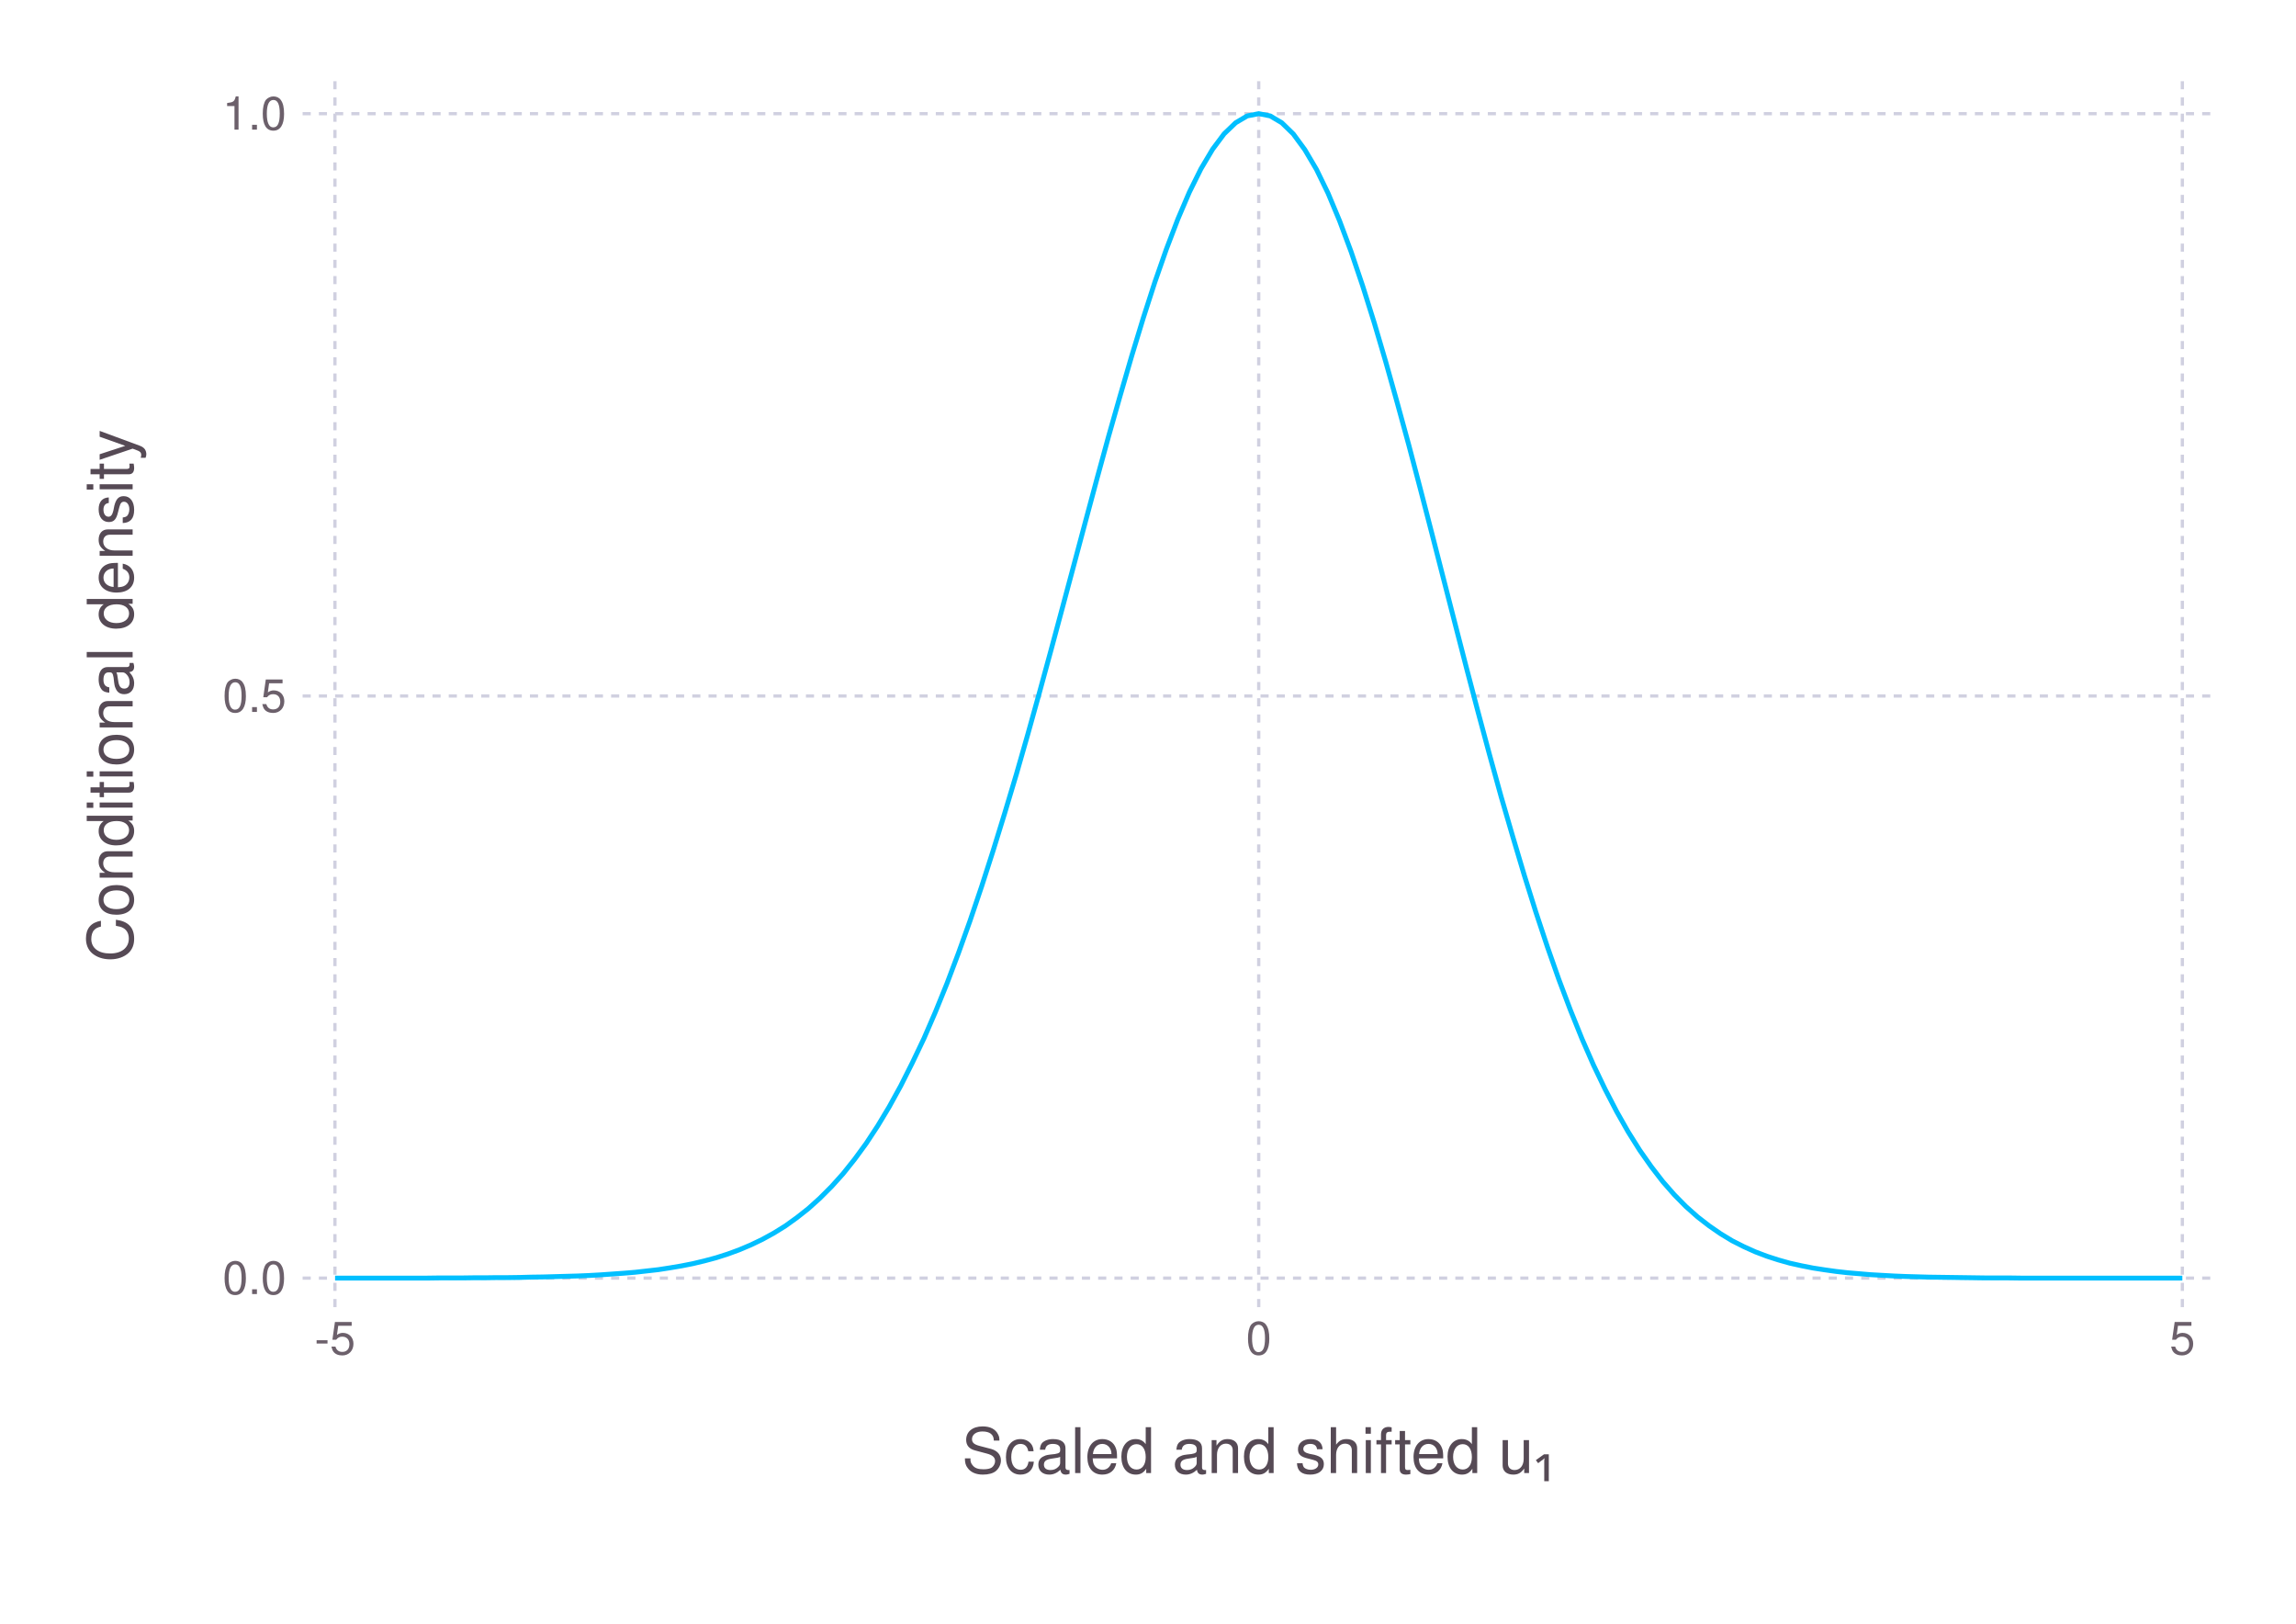
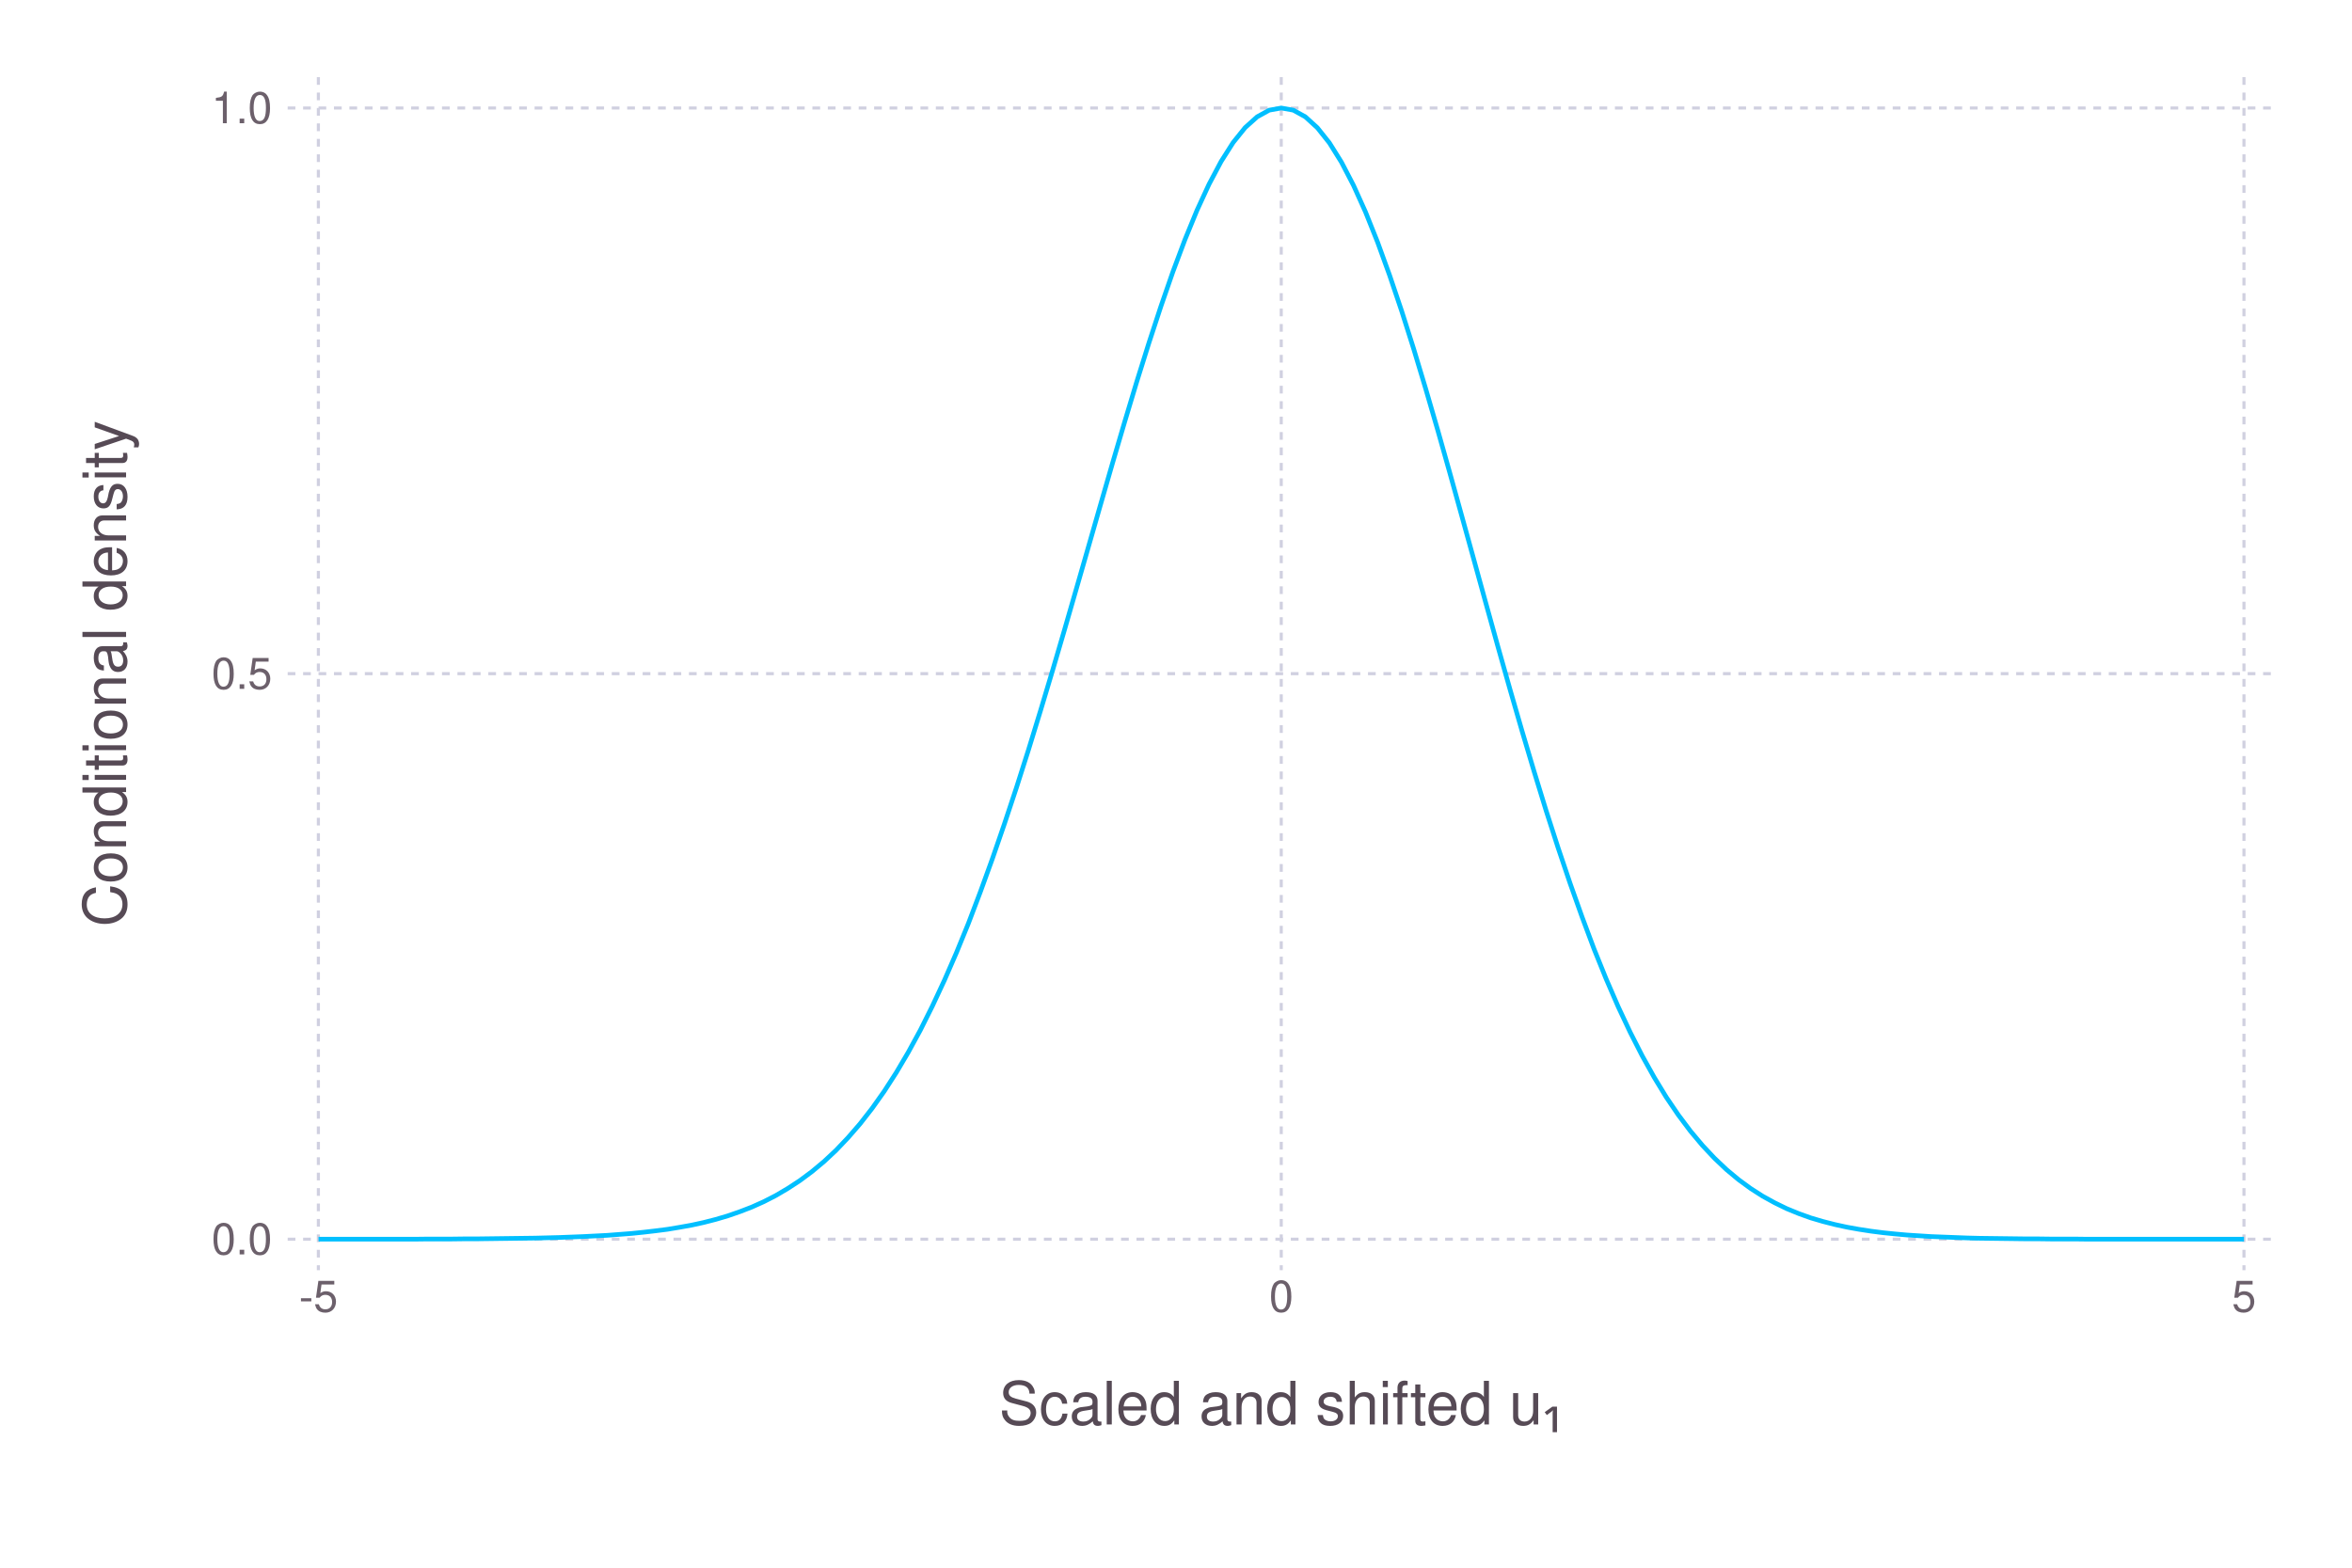
- <svg xmlns="http://www.w3.org/2000/svg" version="1.2" width="141.42mm" height="100mm" viewBox="0 0 141.42 100" stroke="none" fill="#000000" stroke-width="0.3" font-size="3.88">
+ <svg xmlns="http://www.w3.org/2000/svg" version="1.2" width="152.4mm" height="101.6mm" viewBox="0 0 152.4 101.6" stroke="none" fill="#000000" stroke-width="0.3" font-size="3.88">
  <defs>
    <marker id="arrow" markerWidth="15" markerHeight="7" refX="5" refY="3.5" orient="auto" markerUnits="strokeWidth">
      <path d="M0,0 L15,3.5 L0,7 z" stroke="context-stroke" fill="context-stroke" />
    </marker>
  </defs>
-   <g class="plotroot xscalable yscalable" id="img-6df538fd-1">
-     <g font-size="3.88" font-family="'PT Sans','Helvetica Neue','Helvetica',sans-serif" fill="#564A55" stroke="#000000" stroke-opacity="0.000" id="img-6df538fd-2">
-       <g transform="translate(77.53,88.39)">
+   <g class="plotroot xscalable yscalable" id="img-6e9e144a-1">
+     <g font-size="3.88" font-family="'PT Sans','Helvetica Neue','Helvetica',sans-serif" fill="#564A55" stroke="#000000" stroke-opacity="0.000" id="img-6e9e144a-2">
+       <g transform="translate(83.02,89.99)">
        <g class="primitive">
          <text text-anchor="middle" dy="0.6em">Scaled and shifted u₁</text>
        </g>
      </g>
    </g>
-     <g class="guide xlabels" font-size="2.82" font-family="'PT Sans Caption','Helvetica Neue','Helvetica',sans-serif" fill="#6C606B" id="img-6df538fd-3">
-       <g transform="translate(20.63,81.72)">
+     <g class="guide xlabels" font-size="2.82" font-family="'PT Sans Caption','Helvetica Neue','Helvetica',sans-serif" fill="#6C606B" id="img-6e9e144a-3">
+       <g transform="translate(20.63,83.32)">
        <g class="primitive">
          <text text-anchor="middle" dy="0.6em">-5</text>
        </g>
      </g>
-       <g transform="translate(77.53,81.72)">
+       <g transform="translate(83.02,83.32)">
        <g class="primitive">
          <text text-anchor="middle" dy="0.6em">0</text>
        </g>
      </g>
-       <g transform="translate(134.42,81.72)">
+       <g transform="translate(145.4,83.32)">
        <g class="primitive">
          <text text-anchor="middle" dy="0.6em">5</text>
        </g>
      </g>
    </g>
-     <g clip-path="url(#img-6df538fd-4)">
-       <g id="img-6df538fd-5">
-         <g pointer-events="visible" fill="#000000" fill-opacity="0.000" stroke="#000000" stroke-opacity="0.000" class="guide background" id="img-6df538fd-6">
-           <g transform="translate(77.53,42.86)" id="img-6df538fd-7">
-             <path d="M-58.89,-37.86 L 58.89 -37.86 58.89 37.86 -58.89 37.86 z" class="primitive" />
+     <g clip-path="url(#img-6e9e144a-4)">
+       <g id="img-6e9e144a-5">
+         <g pointer-events="visible" fill="#000000" fill-opacity="0.000" stroke="#000000" stroke-opacity="0.000" class="guide background" id="img-6e9e144a-6">
+           <g transform="translate(83.02,43.66)" id="img-6e9e144a-7">
+             <path d="M-64.38,-38.66 L 64.38 -38.66 64.38 38.66 -64.38 38.66 z" class="primitive" />
          </g>
        </g>
-         <g class="guide ygridlines xfixed" stroke-dasharray="0.5,0.5" stroke-width="0.2" stroke="#D0D0E0" id="img-6df538fd-8">
-           <g transform="translate(77.53,78.71)" id="img-6df538fd-9">
-             <path fill="none" d="M-58.89,0 L 58.89 0" class="primitive" />
+         <g class="guide ygridlines xfixed" stroke-dasharray="0.5,0.5" stroke-width="0.2" stroke="#D0D0E0" id="img-6e9e144a-8">
+           <g transform="translate(83.02,80.31)" id="img-6e9e144a-9">
+             <path fill="none" d="M-64.38,0 L 64.38 0" class="primitive" />
          </g>
-           <g transform="translate(77.53,42.86)" id="img-6df538fd-10">
-             <path fill="none" d="M-58.89,0 L 58.89 0" class="primitive" />
+           <g transform="translate(83.02,43.66)" id="img-6e9e144a-10">
+             <path fill="none" d="M-64.38,0 L 64.38 0" class="primitive" />
          </g>
-           <g transform="translate(77.53,7)" id="img-6df538fd-11">
-             <path fill="none" d="M-58.89,0 L 58.89 0" class="primitive" />
+           <g transform="translate(83.02,7)" id="img-6e9e144a-11">
+             <path fill="none" d="M-64.38,0 L 64.38 0" class="primitive" />
          </g>
        </g>
-         <g class="guide xgridlines yfixed" stroke-dasharray="0.5,0.5" stroke-width="0.2" stroke="#D0D0E0" id="img-6df538fd-12">
-           <g transform="translate(20.63,42.86)" id="img-6df538fd-13">
-             <path fill="none" d="M0,-37.86 L 0 37.86" class="primitive" />
+         <g class="guide xgridlines yfixed" stroke-dasharray="0.5,0.5" stroke-width="0.2" stroke="#D0D0E0" id="img-6e9e144a-12">
+           <g transform="translate(20.63,43.66)" id="img-6e9e144a-13">
+             <path fill="none" d="M0,-38.66 L 0 38.66" class="primitive" />
          </g>
-           <g transform="translate(77.53,42.86)" id="img-6df538fd-14">
-             <path fill="none" d="M0,-37.86 L 0 37.86" class="primitive" />
+           <g transform="translate(83.02,43.66)" id="img-6e9e144a-14">
+             <path fill="none" d="M0,-38.66 L 0 38.66" class="primitive" />
          </g>
-           <g transform="translate(134.42,42.86)" id="img-6df538fd-15">
-             <path fill="none" d="M0,-37.86 L 0 37.86" class="primitive" />
+           <g transform="translate(145.4,43.66)" id="img-6e9e144a-15">
+             <path fill="none" d="M0,-38.66 L 0 38.66" class="primitive" />
          </g>
        </g>
-         <g class="plotpanel" id="img-6df538fd-16">
-           <g stroke-width="0.3" fill="#000000" fill-opacity="0.000" class="geometry" id="img-6df538fd-17">
-             <g class="color_LCHab{Float32}(70.0f0,60.0f0,240.0f0)" stroke-dasharray="none" stroke="#00BFFF" id="img-6df538fd-18">
-               <g transform="translate(77.53,60.82)" id="img-6df538fd-19">
-                 <path fill="none" d="M-56.89,17.89 L -56.18 17.89 -55.47 17.89 -54.76 17.89 -54.05 17.89 -53.34 17.89 -52.63 17.89 -51.92 17.89 -51.21 17.89 -50.49 17.88 -49.78 17.88 -49.07 17.88 -48.36 17.87 -47.65 17.87 -46.94 17.86 -46.23 17.86 -45.52 17.85 -44.8 17.83 -44.09 17.82 -43.38 17.8 -42.67 17.78 -41.96 17.76 -41.25 17.73 -40.54 17.69 -39.83 17.64 -39.12 17.59 -38.4 17.53 -37.69 17.45 -36.98 17.37 -36.27 17.26 -35.56 17.14 -34.85 17 -34.14 16.83 -33.43 16.64 -32.71 16.41 -32 16.15 -31.29 15.85 -30.58 15.51 -29.87 15.12 -29.16 14.68 -28.45 14.17 -27.74 13.61 -27.03 12.97 -26.31 12.25 -25.6 11.46 -24.89 10.57 -24.18 9.6 -23.47 8.52 -22.76 7.34 -22.05 6.05 -21.34 4.64 -20.62 3.13 -19.91 1.49 -19.2 -0.26 -18.49 -2.14 -17.78 -4.12 -17.07 -6.22 -16.36 -8.43 -15.65 -10.73 -14.93 -13.13 -14.22 -15.61 -13.51 -18.16 -12.8 -20.76 -12.09 -23.4 -11.38 -26.05 -10.67 -28.71 -9.96 -31.35 -9.25 -33.94 -8.53 -36.47 -7.82 -38.91 -7.11 -41.24 -6.4 -43.44 -5.69 -45.47 -4.98 -47.33 -4.27 -48.99 -3.56 -50.42 -2.84 -51.63 -2.13 -52.58 -1.42 -53.26 -0.71 -53.68 -0 -53.82 0.71 -53.68 1.42 -53.26 2.13 -52.57 2.84 -51.6 3.56 -50.38 4.27 -48.92 4.98 -47.22 5.69 -45.32 6.4 -43.22 7.11 -40.96 7.82 -38.55 8.53 -36.02 9.25 -33.39 9.96 -30.69 10.67 -27.95 11.38 -25.18 12.09 -22.42 12.8 -19.67 13.51 -16.97 14.22 -14.33 14.93 -11.76 15.65 -9.29 16.36 -6.91 17.07 -4.65 17.78 -2.51 18.49 -0.49 19.2 1.39 19.91 3.15 20.62 4.77 21.34 6.27 22.05 7.64 22.76 8.89 23.47 10.02 24.18 11.03 24.89 11.95 25.6 12.76 26.31 13.48 27.03 14.12 27.74 14.67 28.45 15.16 29.16 15.59 29.87 15.95 30.58 16.27 31.29 16.54 32 16.77 32.71 16.97 33.43 17.13 34.14 17.27 34.85 17.38 35.56 17.48 36.27 17.56 36.98 17.62 37.69 17.68 38.4 17.72 39.12 17.76 39.83 17.79 40.54 17.81 41.25 17.83 41.96 17.84 42.67 17.85 43.38 17.86 44.09 17.87 44.8 17.88 45.52 17.88 46.23 17.88 46.94 17.89 47.65 17.89 48.36 17.89 49.07 17.89 49.78 17.89 50.49 17.89 51.21 17.89 51.92 17.89 52.63 17.89 53.34 17.89 54.05 17.89 54.76 17.89 55.47 17.89 56.18 17.89 56.89 17.89" class="primitive" />
+         <g class="plotpanel" id="img-6e9e144a-16">
+           <g stroke-width="0.3" fill="#000000" fill-opacity="0.000" class="geometry" id="img-6e9e144a-17">
+             <g class="color_LCHab{Float32}(70.0f0,60.0f0,240.0f0)" stroke-dasharray="none" stroke="#00BFFF" id="img-6e9e144a-18">
+               <g transform="translate(83.02,62.02)" id="img-6e9e144a-19">
+                 <path fill="none" d="M-62.38,18.29 L -61.6 18.29 -60.82 18.29 -60.04 18.29 -59.26 18.29 -58.49 18.29 -57.71 18.29 -56.93 18.29 -56.15 18.29 -55.37 18.28 -54.59 18.28 -53.81 18.28 -53.03 18.27 -52.25 18.27 -51.47 18.26 -50.69 18.25 -49.91 18.24 -49.13 18.23 -48.35 18.22 -47.57 18.2 -46.79 18.18 -46.01 18.15 -45.23 18.12 -44.45 18.08 -43.67 18.04 -42.89 17.98 -42.11 17.92 -41.33 17.84 -40.55 17.75 -39.77 17.65 -38.99 17.52 -38.21 17.38 -37.43 17.21 -36.65 17.01 -35.87 16.78 -35.09 16.51 -34.31 16.21 -33.53 15.86 -32.75 15.46 -31.97 15 -31.19 14.49 -30.41 13.91 -29.63 13.26 -28.85 12.53 -28.07 11.71 -27.29 10.81 -26.51 9.81 -25.73 8.71 -24.95 7.5 -24.17 6.18 -23.39 4.75 -22.61 3.19 -21.83 1.52 -21.05 -0.27 -20.27 -2.18 -19.5 -4.21 -18.72 -6.36 -17.94 -8.62 -17.16 -10.97 -16.38 -13.42 -15.6 -15.96 -14.82 -18.56 -14.04 -21.22 -13.26 -23.92 -12.48 -26.63 -11.7 -29.35 -10.92 -32.05 -10.14 -34.7 -9.36 -37.29 -8.58 -39.78 -7.8 -42.16 -7.02 -44.41 -6.24 -46.49 -5.46 -48.39 -4.68 -50.08 -3.9 -51.55 -3.12 -52.78 -2.34 -53.75 -1.56 -54.45 -0.78 -54.88 0 -55.02 0.78 -54.88 1.56 -54.45 2.34 -53.74 3.12 -52.76 3.9 -51.51 4.68 -50.01 5.46 -48.28 6.24 -46.33 7.02 -44.18 7.8 -41.87 8.58 -39.41 9.36 -36.82 10.14 -34.14 10.92 -31.38 11.7 -28.57 12.48 -25.75 13.26 -22.92 14.04 -20.11 14.82 -17.35 15.6 -14.65 16.38 -12.03 17.16 -9.49 17.94 -7.07 18.72 -4.76 19.5 -2.57 20.27 -0.51 21.05 1.42 21.83 3.22 22.61 4.88 23.39 6.41 24.17 7.81 24.95 9.09 25.73 10.24 26.51 11.28 27.29 12.21 28.07 13.04 28.85 13.78 29.63 14.43 30.41 15 31.19 15.5 31.97 15.93 32.75 16.31 33.53 16.63 34.31 16.91 35.09 17.14 35.87 17.34 36.65 17.51 37.43 17.65 38.21 17.77 38.99 17.87 39.77 17.95 40.55 18.02 41.33 18.07 42.11 18.12 42.89 18.15 43.67 18.18 44.45 18.21 45.23 18.23 46.01 18.24 46.79 18.25 47.57 18.26 48.35 18.27 49.13 18.27 49.91 18.28 50.69 18.28 51.47 18.28 52.25 18.29 53.03 18.29 53.81 18.29 54.59 18.29 55.37 18.29 56.15 18.29 56.93 18.29 57.71 18.29 58.49 18.29 59.26 18.29 60.04 18.29 60.82 18.29 61.6 18.29 62.38 18.29" class="primitive" />
              </g>
            </g>
          </g>
        </g>
      </g>
    </g>
-     <g class="guide ylabels" font-size="2.82" font-family="'PT Sans Caption','Helvetica Neue','Helvetica',sans-serif" fill="#6C606B" id="img-6df538fd-20">
-       <g transform="translate(17.63,78.71)" id="img-6df538fd-21">
+     <g class="guide ylabels" font-size="2.82" font-family="'PT Sans Caption','Helvetica Neue','Helvetica',sans-serif" fill="#6C606B" id="img-6e9e144a-20">
+       <g transform="translate(17.63,80.31)" id="img-6e9e144a-21">
        <g class="primitive">
          <text text-anchor="end" dy="0.35em">0.0</text>
        </g>
      </g>
-       <g transform="translate(17.63,42.86)" id="img-6df538fd-22">
+       <g transform="translate(17.63,43.66)" id="img-6e9e144a-22">
        <g class="primitive">
          <text text-anchor="end" dy="0.35em">0.5</text>
        </g>
      </g>
-       <g transform="translate(17.63,7)" id="img-6df538fd-23">
+       <g transform="translate(17.63,7)" id="img-6e9e144a-23">
        <g class="primitive">
          <text text-anchor="end" dy="0.35em">1.0</text>
        </g>
      </g>
    </g>
-     <g font-size="3.88" font-family="'PT Sans','Helvetica Neue','Helvetica',sans-serif" fill="#564A55" stroke="#000000" stroke-opacity="0.000" id="img-6df538fd-24">
-       <g transform="translate(8.81,40.86)" id="img-6df538fd-25">
+     <g font-size="3.88" font-family="'PT Sans','Helvetica Neue','Helvetica',sans-serif" fill="#564A55" stroke="#000000" stroke-opacity="0.000" id="img-6e9e144a-24">
+       <g transform="translate(8.81,41.66)" id="img-6e9e144a-25">
        <g class="primitive">
          <text text-anchor="middle" dy="0.35em" transform="rotate(-90,0, 2)">Conditional density</text>
        </g>
      </g>
    </g>
  </g>
  <defs>
-     <clipPath id="img-6df538fd-4">
-       <path d="M18.63,5 L 136.42 5 136.42 80.72 18.63 80.72" />
+     <clipPath id="img-6e9e144a-4">
+       <path d="M18.63,5 L 147.4 5 147.4 82.32 18.63 82.32" />
    </clipPath>
  </defs>
</svg>
